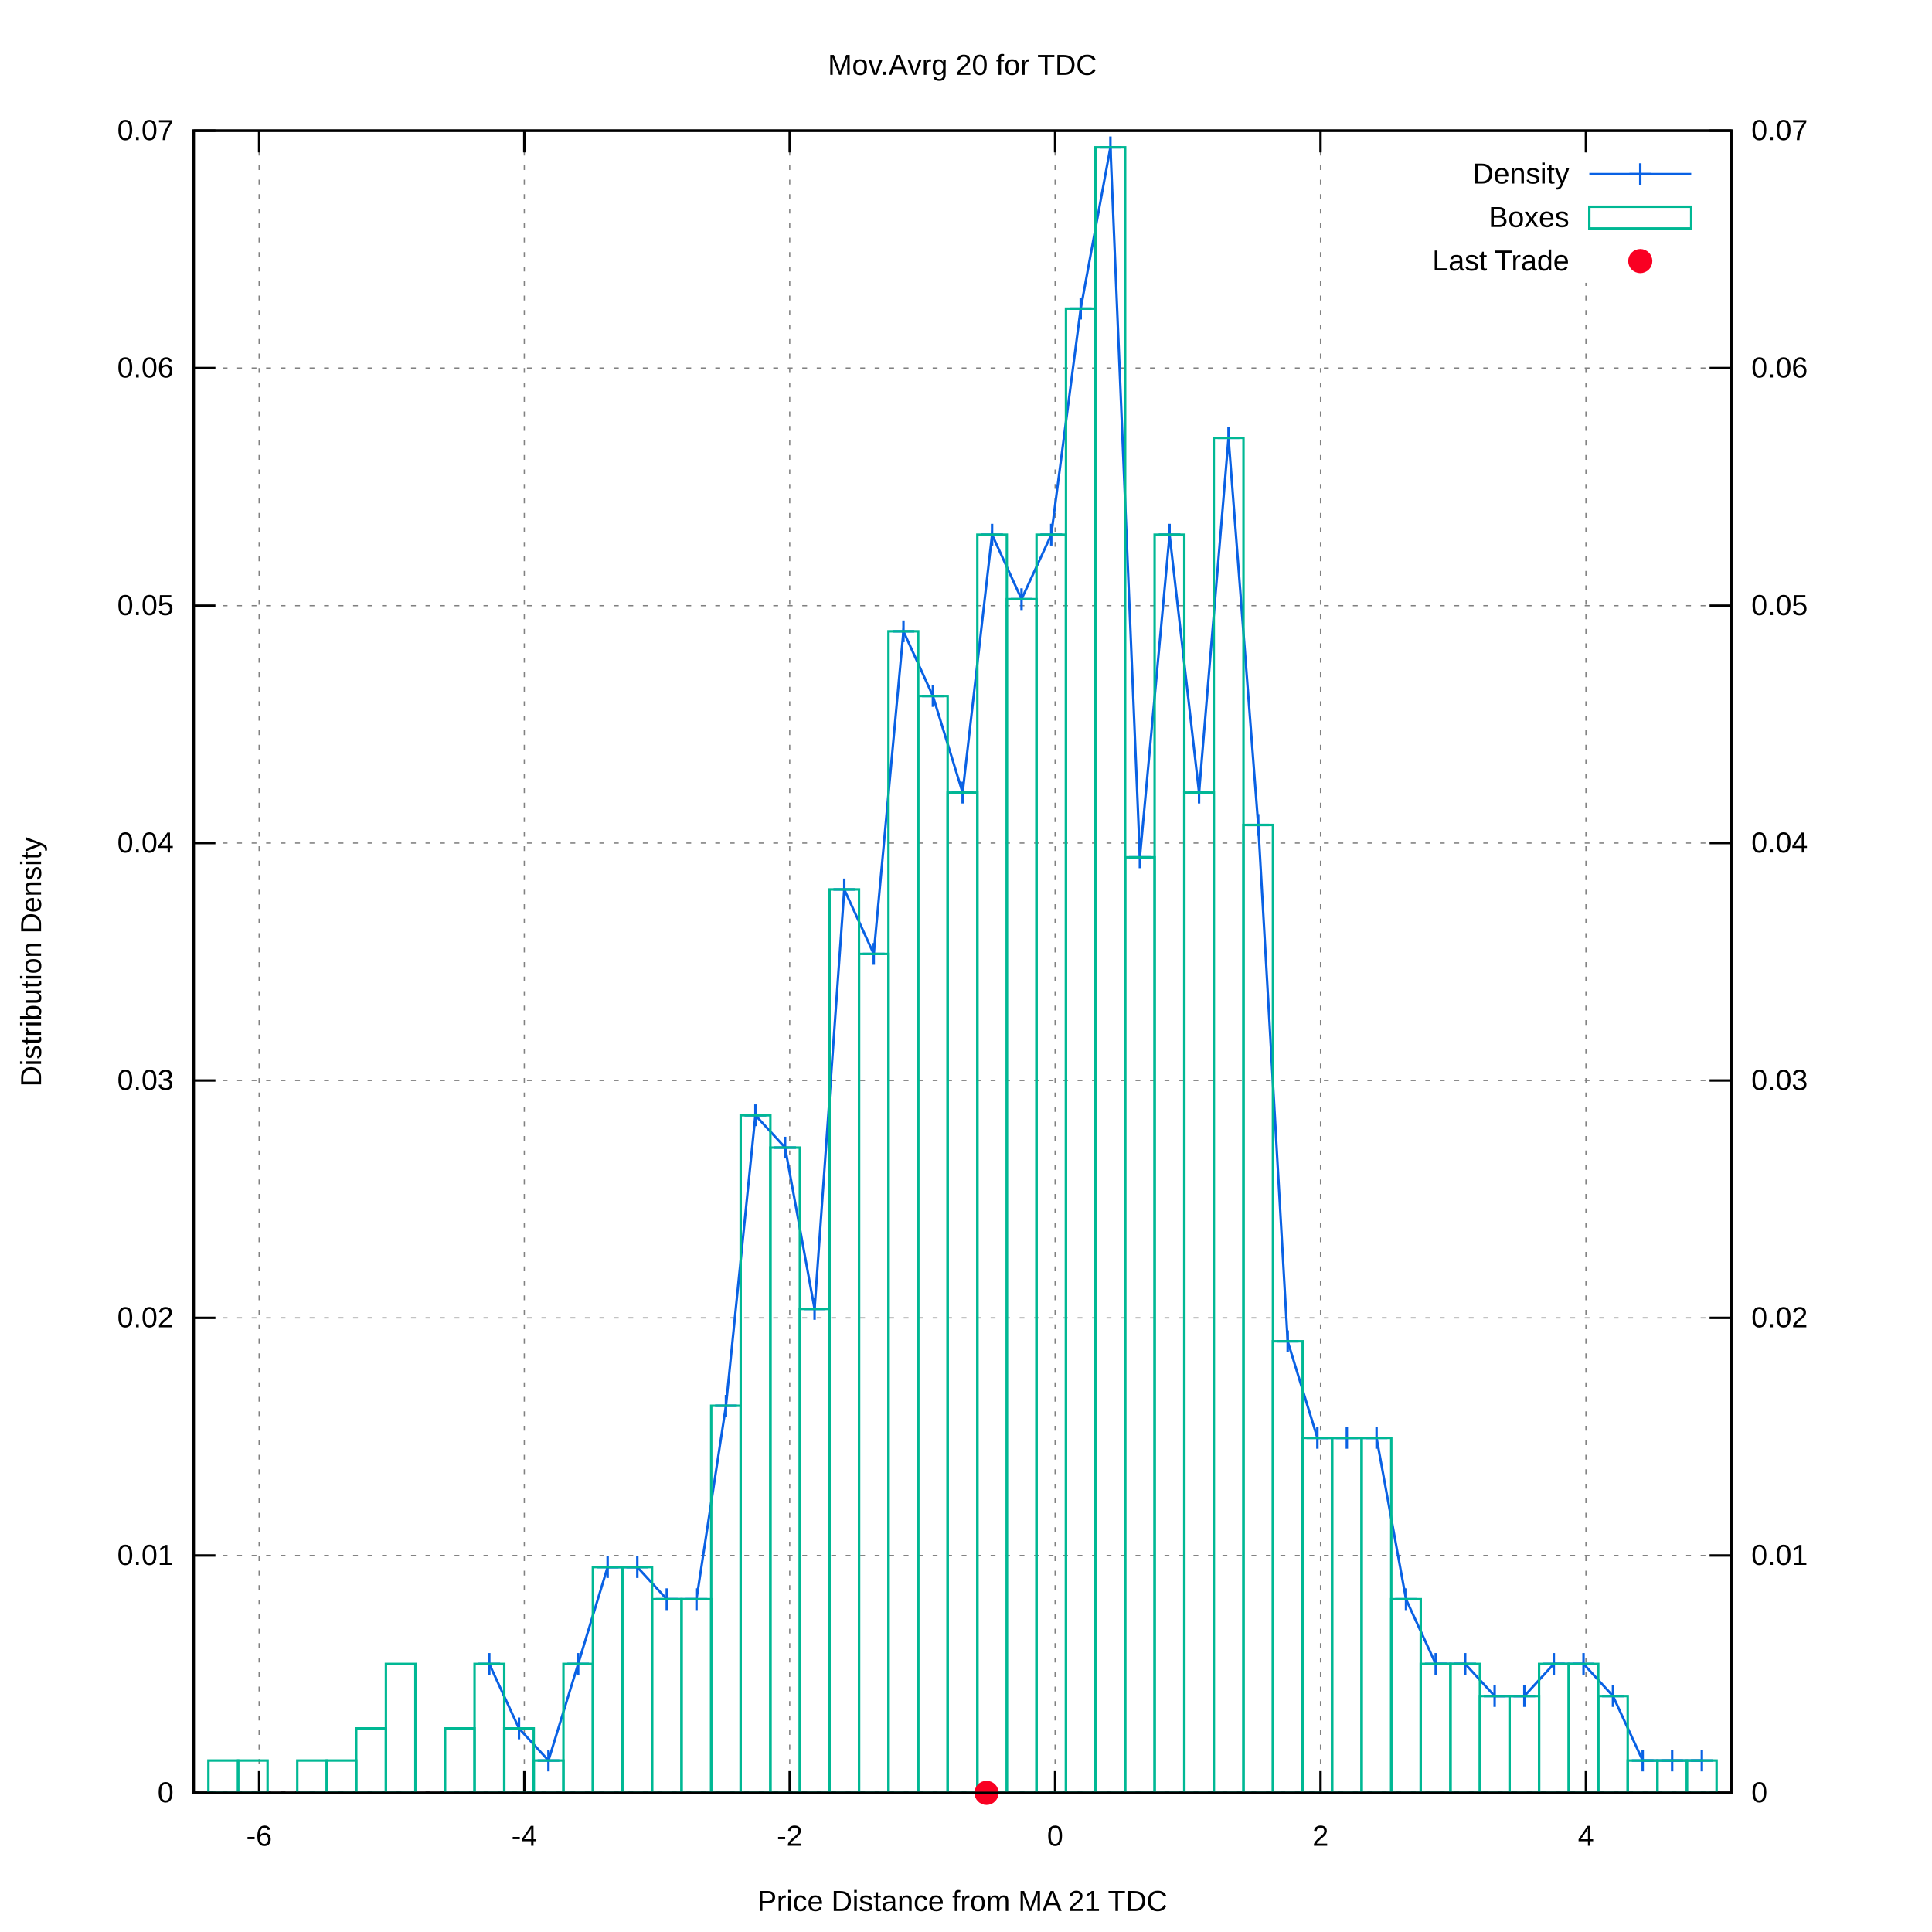
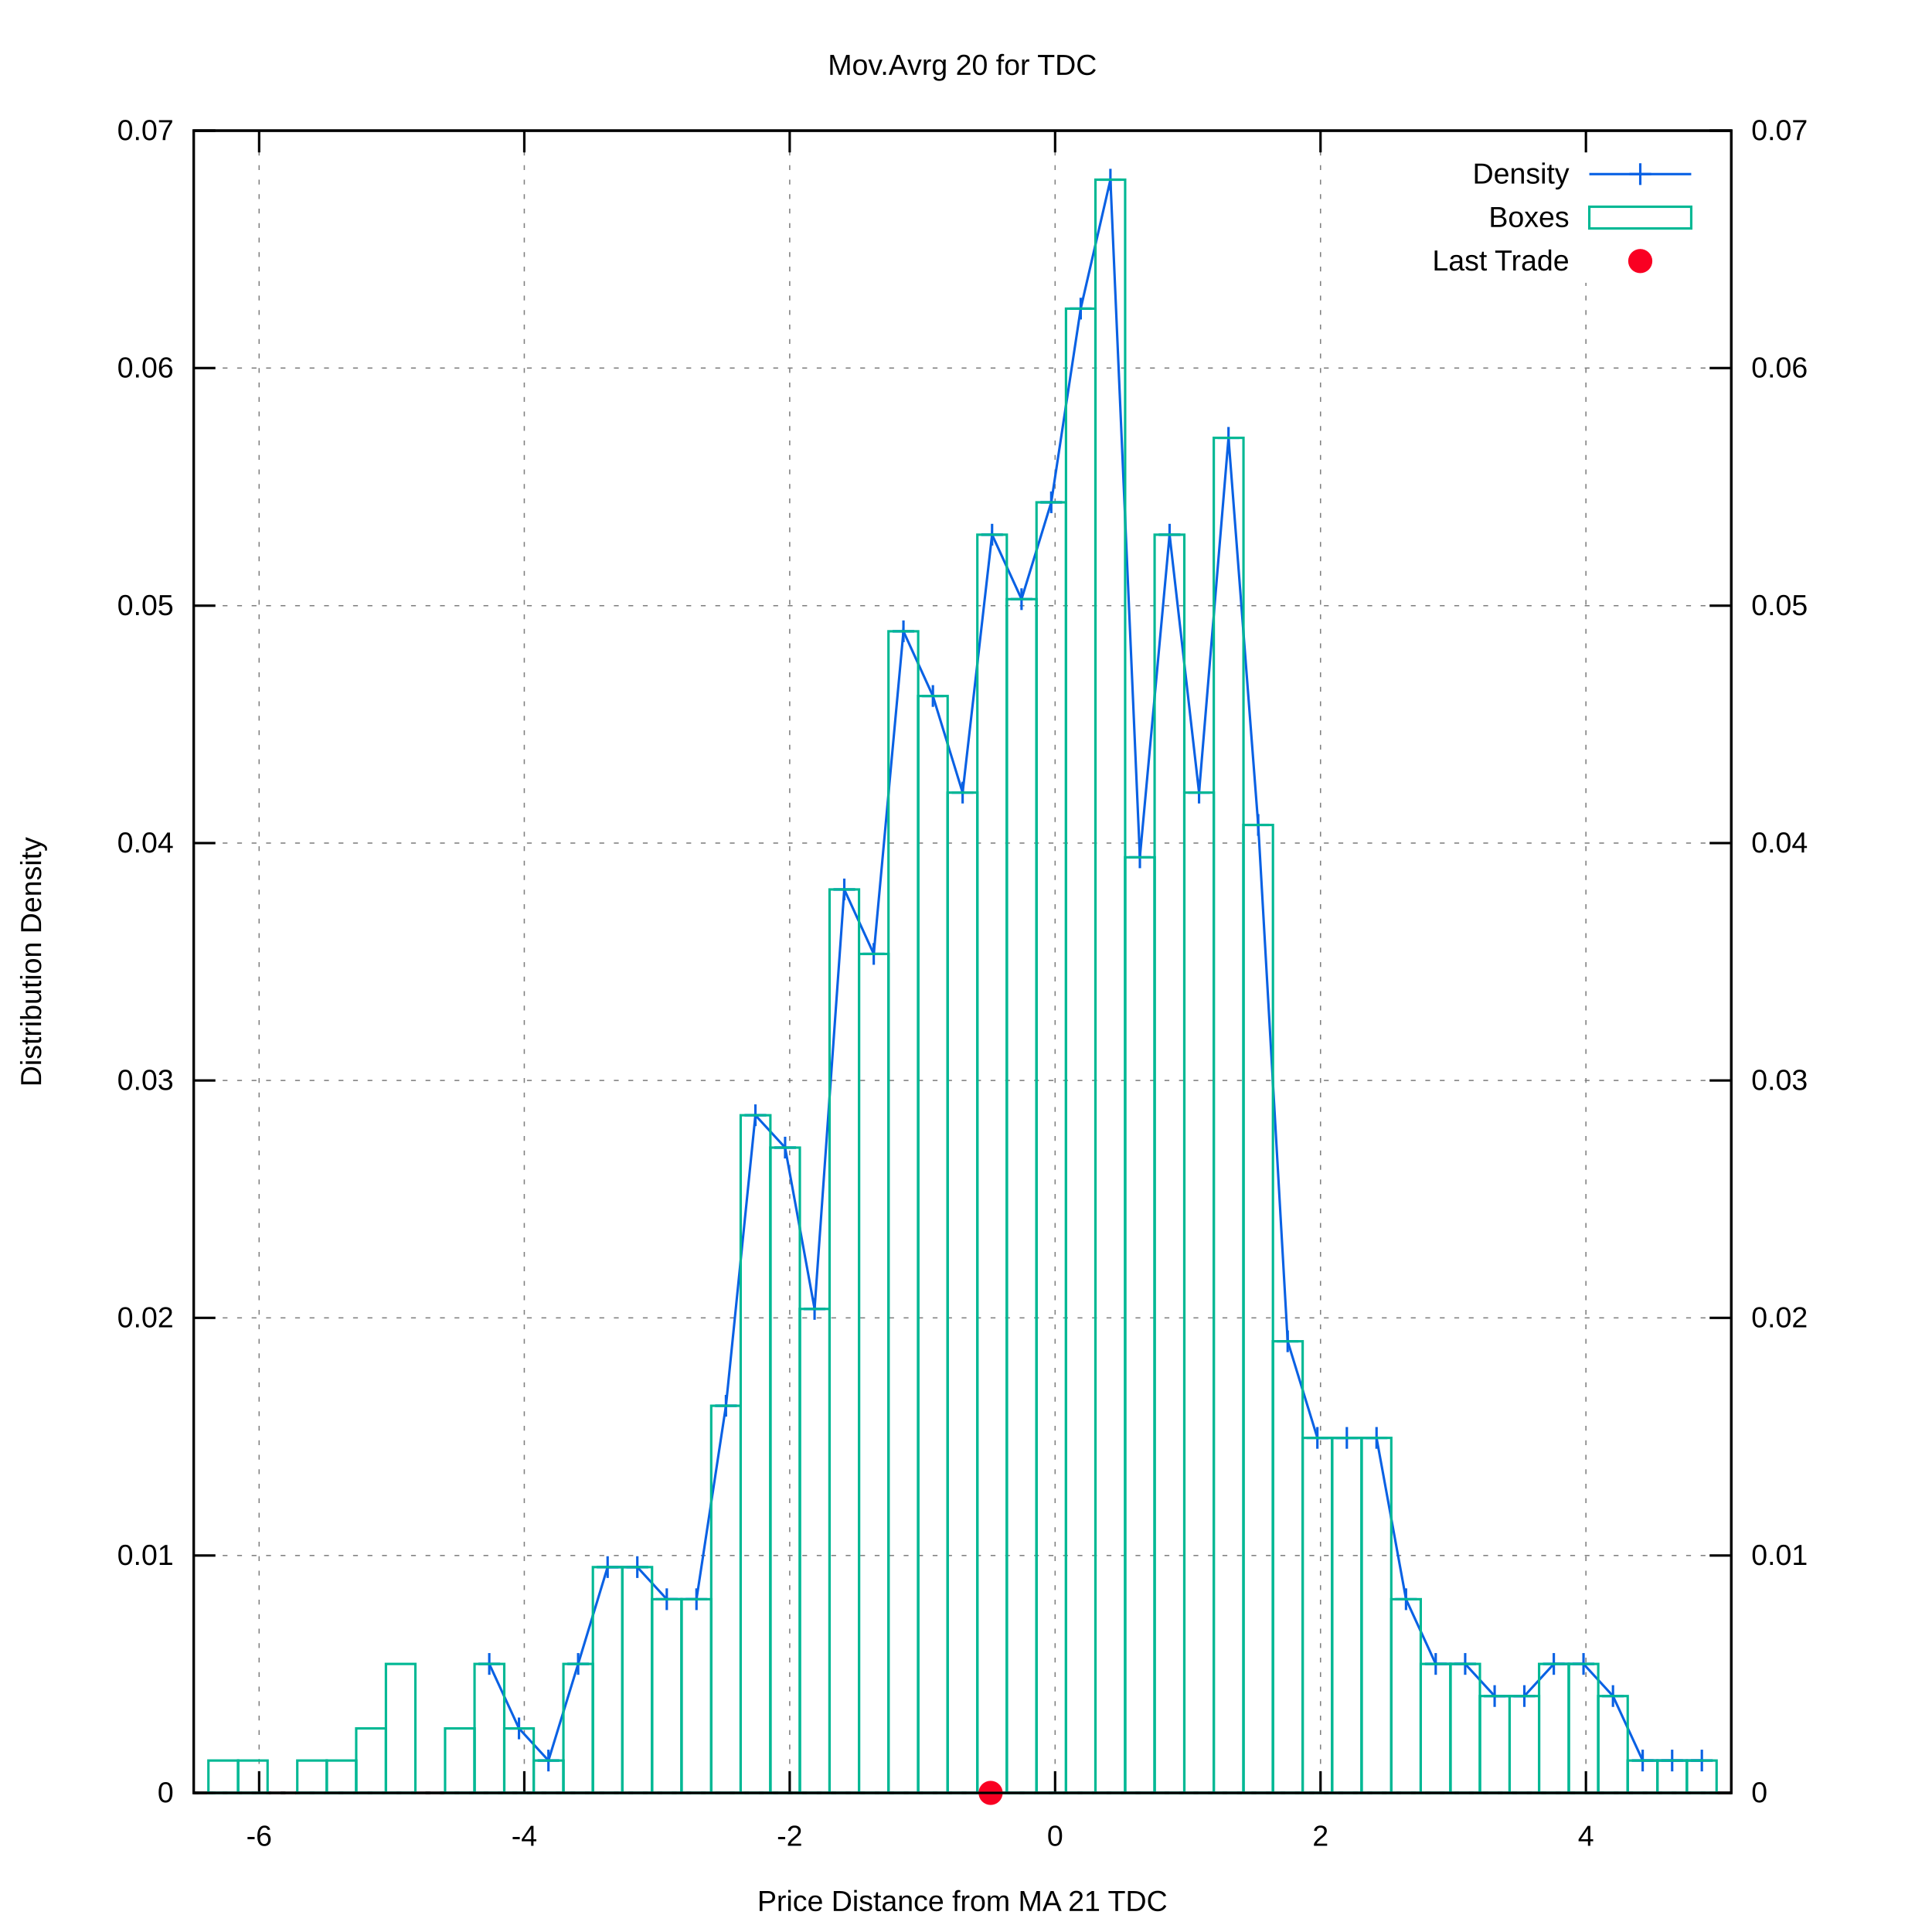
<svg xmlns="http://www.w3.org/2000/svg" xmlns:xlink="http://www.w3.org/1999/xlink" viewBox="0 0 800 800">
  <g id="gnuplot_canvas">
    <rect x="0" y="0" width="800" height="800" fill="#ffffff" />
    <defs>
      <circle id="gpDot" r="0.5" stroke-width="0.5" />
      <path id="gpPt0" stroke-width="0.222" stroke="currentColor" d="M-1,0 h2 M0,-1 v2" />
      <path id="gpPt1" stroke-width="0.222" stroke="currentColor" d="M-1,-1 L1,1 M1,-1 L-1,1" />
      <path id="gpPt2" stroke-width="0.222" stroke="currentColor" d="M-1,0 L1,0 M0,-1 L0,1 M-1,-1 L1,1 M-1,1 L1,-1" />
      <rect id="gpPt3" stroke-width="0.222" stroke="currentColor" x="-1" y="-1" width="2" height="2" />
      <rect id="gpPt4" stroke-width="0.222" stroke="currentColor" fill="currentColor" x="-1" y="-1" width="2" height="2" />
      <circle id="gpPt5" stroke-width="0.222" stroke="currentColor" cx="0" cy="0" r="1" />
      <use xlink:href="#gpPt5" id="gpPt6" fill="currentColor" stroke="none" />
      <path id="gpPt7" stroke-width="0.222" stroke="currentColor" d="M0,-1.33 L-1.33,0.67 L1.33,0.67 z" />
      <use xlink:href="#gpPt7" id="gpPt8" fill="currentColor" stroke="none" />
      <use xlink:href="#gpPt7" id="gpPt9" stroke="currentColor" transform="rotate(180)" />
      <use xlink:href="#gpPt9" id="gpPt10" fill="currentColor" stroke="none" />
      <use xlink:href="#gpPt3" id="gpPt11" stroke="currentColor" transform="rotate(45)" />
      <use xlink:href="#gpPt11" id="gpPt12" fill="currentColor" stroke="none" />
      <path id="gpPt13" stroke-width="0.222" stroke="currentColor" d="M0,1.330 L1.265,0.411 L0.782,-1.067 L-0.782,-1.076 L-1.265,0.411 z" />
      <use xlink:href="#gpPt13" id="gpPt14" fill="currentColor" stroke="none" />
      <filter id="textbox" filterUnits="objectBoundingBox" x="0" y="0" height="1" width="1">
        <feFlood flood-color="#FFFFFF" flood-opacity="1" result="bgnd" />
        <feComposite in="SourceGraphic" in2="bgnd" operator="atop" />
      </filter>
      <filter id="greybox" filterUnits="objectBoundingBox" x="0" y="0" height="1" width="1">
        <feFlood flood-color="lightgrey" flood-opacity="1" result="grey" />
        <feComposite in="SourceGraphic" in2="grey" operator="atop" />
      </filter>
    </defs>
    <g fill="none" color="#FFFFFF" stroke="black" stroke-width="1.00" stroke-linecap="butt" stroke-linejoin="miter">
</g>
    <g fill="none" color="black" stroke="currentColor" stroke-width="1.00" stroke-linecap="butt" stroke-linejoin="miter">
</g>
    <g fill="none" color="black" stroke="black" stroke-width="0.50" stroke-linecap="butt" stroke-linejoin="miter">
</g>
    <g fill="none" color="gray" stroke="currentColor" stroke-width="0.50" stroke-linecap="butt" stroke-linejoin="miter">
      <path stroke="gray" stroke-dasharray="2,4" class="gridline" d="M80.2,742.4 L716.9,742.4  " />
    </g>
    <g fill="none" color="gray" stroke="gray" stroke-width="1.00" stroke-linecap="butt" stroke-linejoin="miter">
</g>
    <g fill="none" color="black" stroke="currentColor" stroke-width="1.00" stroke-linecap="butt" stroke-linejoin="miter">
      <path stroke="black" d="M80.2,742.4 L89.2,742.4  " />
      <g transform="translate(71.9,746.3)" stroke="none" fill="black" font-family="arial" font-size="12.00" text-anchor="end">
        <text>
          <tspan font-family="arial"> 0</tspan>
        </text>
      </g>
    </g>
    <g fill="none" color="black" stroke="currentColor" stroke-width="1.00" stroke-linecap="butt" stroke-linejoin="miter">
</g>
    <g fill="none" color="black" stroke="black" stroke-width="0.50" stroke-linecap="butt" stroke-linejoin="miter">
</g>
    <g fill="none" color="gray" stroke="currentColor" stroke-width="0.50" stroke-linecap="butt" stroke-linejoin="miter">
      <path stroke="gray" stroke-dasharray="2,4" class="gridline" d="M80.2,644.1 L716.9,644.1  " />
    </g>
    <g fill="none" color="gray" stroke="gray" stroke-width="1.00" stroke-linecap="butt" stroke-linejoin="miter">
</g>
    <g fill="none" color="black" stroke="currentColor" stroke-width="1.00" stroke-linecap="butt" stroke-linejoin="miter">
      <path stroke="black" d="M80.2,644.1 L89.2,644.1  " />
      <g transform="translate(71.9,648.0)" stroke="none" fill="black" font-family="arial" font-size="12.00" text-anchor="end">
        <text>
          <tspan font-family="arial"> 0.01</tspan>
        </text>
      </g>
    </g>
    <g fill="none" color="black" stroke="currentColor" stroke-width="1.00" stroke-linecap="butt" stroke-linejoin="miter">
</g>
    <g fill="none" color="black" stroke="black" stroke-width="0.50" stroke-linecap="butt" stroke-linejoin="miter">
</g>
    <g fill="none" color="gray" stroke="currentColor" stroke-width="0.50" stroke-linecap="butt" stroke-linejoin="miter">
      <path stroke="gray" stroke-dasharray="2,4" class="gridline" d="M80.2,545.7 L716.9,545.7  " />
    </g>
    <g fill="none" color="gray" stroke="gray" stroke-width="1.00" stroke-linecap="butt" stroke-linejoin="miter">
</g>
    <g fill="none" color="black" stroke="currentColor" stroke-width="1.00" stroke-linecap="butt" stroke-linejoin="miter">
      <path stroke="black" d="M80.2,545.7 L89.2,545.7  " />
      <g transform="translate(71.9,549.6)" stroke="none" fill="black" font-family="arial" font-size="12.00" text-anchor="end">
        <text>
          <tspan font-family="arial"> 0.02</tspan>
        </text>
      </g>
    </g>
    <g fill="none" color="black" stroke="currentColor" stroke-width="1.00" stroke-linecap="butt" stroke-linejoin="miter">
</g>
    <g fill="none" color="black" stroke="black" stroke-width="0.50" stroke-linecap="butt" stroke-linejoin="miter">
</g>
    <g fill="none" color="gray" stroke="currentColor" stroke-width="0.50" stroke-linecap="butt" stroke-linejoin="miter">
      <path stroke="gray" stroke-dasharray="2,4" class="gridline" d="M80.2,447.4 L716.9,447.4  " />
    </g>
    <g fill="none" color="gray" stroke="gray" stroke-width="1.00" stroke-linecap="butt" stroke-linejoin="miter">
</g>
    <g fill="none" color="black" stroke="currentColor" stroke-width="1.00" stroke-linecap="butt" stroke-linejoin="miter">
      <path stroke="black" d="M80.2,447.4 L89.2,447.4  " />
      <g transform="translate(71.9,451.3)" stroke="none" fill="black" font-family="arial" font-size="12.00" text-anchor="end">
        <text>
          <tspan font-family="arial"> 0.03</tspan>
        </text>
      </g>
    </g>
    <g fill="none" color="black" stroke="currentColor" stroke-width="1.00" stroke-linecap="butt" stroke-linejoin="miter">
</g>
    <g fill="none" color="black" stroke="black" stroke-width="0.50" stroke-linecap="butt" stroke-linejoin="miter">
</g>
    <g fill="none" color="gray" stroke="currentColor" stroke-width="0.50" stroke-linecap="butt" stroke-linejoin="miter">
      <path stroke="gray" stroke-dasharray="2,4" class="gridline" d="M80.2,349.1 L716.9,349.1  " />
    </g>
    <g fill="none" color="gray" stroke="gray" stroke-width="1.00" stroke-linecap="butt" stroke-linejoin="miter">
</g>
    <g fill="none" color="black" stroke="currentColor" stroke-width="1.00" stroke-linecap="butt" stroke-linejoin="miter">
      <path stroke="black" d="M80.2,349.1 L89.2,349.1  " />
      <g transform="translate(71.9,353.0)" stroke="none" fill="black" font-family="arial" font-size="12.00" text-anchor="end">
        <text>
          <tspan font-family="arial"> 0.04</tspan>
        </text>
      </g>
    </g>
    <g fill="none" color="black" stroke="currentColor" stroke-width="1.00" stroke-linecap="butt" stroke-linejoin="miter">
</g>
    <g fill="none" color="black" stroke="black" stroke-width="0.50" stroke-linecap="butt" stroke-linejoin="miter">
</g>
    <g fill="none" color="gray" stroke="currentColor" stroke-width="0.50" stroke-linecap="butt" stroke-linejoin="miter">
      <path stroke="gray" stroke-dasharray="2,4" class="gridline" d="M80.2,250.8 L716.9,250.8  " />
    </g>
    <g fill="none" color="gray" stroke="gray" stroke-width="1.00" stroke-linecap="butt" stroke-linejoin="miter">
</g>
    <g fill="none" color="black" stroke="currentColor" stroke-width="1.00" stroke-linecap="butt" stroke-linejoin="miter">
      <path stroke="black" d="M80.2,250.8 L89.2,250.8  " />
      <g transform="translate(71.9,254.7)" stroke="none" fill="black" font-family="arial" font-size="12.00" text-anchor="end">
        <text>
          <tspan font-family="arial"> 0.05</tspan>
        </text>
      </g>
    </g>
    <g fill="none" color="black" stroke="currentColor" stroke-width="1.00" stroke-linecap="butt" stroke-linejoin="miter">
</g>
    <g fill="none" color="black" stroke="black" stroke-width="0.50" stroke-linecap="butt" stroke-linejoin="miter">
</g>
    <g fill="none" color="gray" stroke="currentColor" stroke-width="0.50" stroke-linecap="butt" stroke-linejoin="miter">
      <path stroke="gray" stroke-dasharray="2,4" class="gridline" d="M80.2,152.4 L716.9,152.4  " />
    </g>
    <g fill="none" color="gray" stroke="gray" stroke-width="1.00" stroke-linecap="butt" stroke-linejoin="miter">
</g>
    <g fill="none" color="black" stroke="currentColor" stroke-width="1.00" stroke-linecap="butt" stroke-linejoin="miter">
      <path stroke="black" d="M80.2,152.4 L89.2,152.4  " />
      <g transform="translate(71.9,156.3)" stroke="none" fill="black" font-family="arial" font-size="12.00" text-anchor="end">
        <text>
          <tspan font-family="arial"> 0.06</tspan>
        </text>
      </g>
    </g>
    <g fill="none" color="black" stroke="currentColor" stroke-width="1.00" stroke-linecap="butt" stroke-linejoin="miter">
</g>
    <g fill="none" color="black" stroke="black" stroke-width="0.50" stroke-linecap="butt" stroke-linejoin="miter">
</g>
    <g fill="none" color="gray" stroke="currentColor" stroke-width="0.50" stroke-linecap="butt" stroke-linejoin="miter">
      <path stroke="gray" stroke-dasharray="2,4" class="gridline" d="M80.2,54.1 L716.9,54.1  " />
    </g>
    <g fill="none" color="gray" stroke="gray" stroke-width="1.00" stroke-linecap="butt" stroke-linejoin="miter">
</g>
    <g fill="none" color="black" stroke="currentColor" stroke-width="1.00" stroke-linecap="butt" stroke-linejoin="miter">
      <path stroke="black" d="M80.2,54.1 L89.2,54.1  " />
      <g transform="translate(71.9,58.0)" stroke="none" fill="black" font-family="arial" font-size="12.00" text-anchor="end">
        <text>
          <tspan font-family="arial"> 0.07</tspan>
        </text>
      </g>
    </g>
    <g fill="none" color="black" stroke="currentColor" stroke-width="1.00" stroke-linecap="butt" stroke-linejoin="miter">
</g>
    <g fill="none" color="black" stroke="black" stroke-width="0.50" stroke-linecap="butt" stroke-linejoin="miter">
</g>
    <g fill="none" color="gray" stroke="currentColor" stroke-width="0.50" stroke-linecap="butt" stroke-linejoin="miter">
      <path stroke="gray" stroke-dasharray="2,4" class="gridline" d="M107.3,742.4 L107.3,54.1  " />
    </g>
    <g fill="none" color="gray" stroke="gray" stroke-width="1.00" stroke-linecap="butt" stroke-linejoin="miter">
</g>
    <g fill="none" color="black" stroke="currentColor" stroke-width="1.00" stroke-linecap="butt" stroke-linejoin="miter">
      <path stroke="black" d="M107.3,742.4 L107.3,733.4 M107.3,54.1 L107.3,63.1  " />
      <g transform="translate(107.3,764.3)" stroke="none" fill="black" font-family="arial" font-size="12.00" text-anchor="middle">
        <text>
          <tspan font-family="arial">-6</tspan>
        </text>
      </g>
    </g>
    <g fill="none" color="black" stroke="currentColor" stroke-width="1.00" stroke-linecap="butt" stroke-linejoin="miter">
</g>
    <g fill="none" color="black" stroke="black" stroke-width="0.50" stroke-linecap="butt" stroke-linejoin="miter">
</g>
    <g fill="none" color="gray" stroke="currentColor" stroke-width="0.50" stroke-linecap="butt" stroke-linejoin="miter">
      <path stroke="gray" stroke-dasharray="2,4" class="gridline" d="M217.1,742.4 L217.1,54.1  " />
    </g>
    <g fill="none" color="gray" stroke="gray" stroke-width="1.00" stroke-linecap="butt" stroke-linejoin="miter">
</g>
    <g fill="none" color="black" stroke="currentColor" stroke-width="1.00" stroke-linecap="butt" stroke-linejoin="miter">
      <path stroke="black" d="M217.1,742.4 L217.1,733.4 M217.1,54.1 L217.1,63.1  " />
      <g transform="translate(217.1,764.3)" stroke="none" fill="black" font-family="arial" font-size="12.00" text-anchor="middle">
        <text>
          <tspan font-family="arial">-4</tspan>
        </text>
      </g>
    </g>
    <g fill="none" color="black" stroke="currentColor" stroke-width="1.00" stroke-linecap="butt" stroke-linejoin="miter">
</g>
    <g fill="none" color="black" stroke="black" stroke-width="0.50" stroke-linecap="butt" stroke-linejoin="miter">
</g>
    <g fill="none" color="gray" stroke="currentColor" stroke-width="0.50" stroke-linecap="butt" stroke-linejoin="miter">
      <path stroke="gray" stroke-dasharray="2,4" class="gridline" d="M327.0,742.4 L327.0,54.1  " />
    </g>
    <g fill="none" color="gray" stroke="gray" stroke-width="1.00" stroke-linecap="butt" stroke-linejoin="miter">
</g>
    <g fill="none" color="black" stroke="currentColor" stroke-width="1.00" stroke-linecap="butt" stroke-linejoin="miter">
      <path stroke="black" d="M327.0,742.4 L327.0,733.4 M327.0,54.1 L327.0,63.1  " />
      <g transform="translate(327.0,764.3)" stroke="none" fill="black" font-family="arial" font-size="12.00" text-anchor="middle">
        <text>
          <tspan font-family="arial">-2</tspan>
        </text>
      </g>
    </g>
    <g fill="none" color="black" stroke="currentColor" stroke-width="1.00" stroke-linecap="butt" stroke-linejoin="miter">
</g>
    <g fill="none" color="black" stroke="black" stroke-width="0.50" stroke-linecap="butt" stroke-linejoin="miter">
</g>
    <g fill="none" color="gray" stroke="currentColor" stroke-width="0.50" stroke-linecap="butt" stroke-linejoin="miter">
      <path stroke="gray" stroke-dasharray="2,4" class="gridline" d="M436.9,742.4 L436.9,54.1  " />
    </g>
    <g fill="none" color="gray" stroke="gray" stroke-width="1.00" stroke-linecap="butt" stroke-linejoin="miter">
</g>
    <g fill="none" color="black" stroke="currentColor" stroke-width="1.00" stroke-linecap="butt" stroke-linejoin="miter">
      <path stroke="black" d="M436.9,742.4 L436.9,733.4 M436.9,54.1 L436.9,63.1  " />
      <g transform="translate(436.9,764.3)" stroke="none" fill="black" font-family="arial" font-size="12.00" text-anchor="middle">
        <text>
          <tspan font-family="arial"> 0</tspan>
        </text>
      </g>
    </g>
    <g fill="none" color="black" stroke="currentColor" stroke-width="1.00" stroke-linecap="butt" stroke-linejoin="miter">
</g>
    <g fill="none" color="black" stroke="black" stroke-width="0.50" stroke-linecap="butt" stroke-linejoin="miter">
</g>
    <g fill="none" color="gray" stroke="currentColor" stroke-width="0.50" stroke-linecap="butt" stroke-linejoin="miter">
      <path stroke="gray" stroke-dasharray="2,4" class="gridline" d="M546.8,742.4 L546.8,54.1  " />
    </g>
    <g fill="none" color="gray" stroke="gray" stroke-width="1.00" stroke-linecap="butt" stroke-linejoin="miter">
</g>
    <g fill="none" color="black" stroke="currentColor" stroke-width="1.00" stroke-linecap="butt" stroke-linejoin="miter">
      <path stroke="black" d="M546.8,742.4 L546.8,733.4 M546.8,54.1 L546.8,63.1  " />
      <g transform="translate(546.8,764.3)" stroke="none" fill="black" font-family="arial" font-size="12.00" text-anchor="middle">
        <text>
          <tspan font-family="arial"> 2</tspan>
        </text>
      </g>
    </g>
    <g fill="none" color="black" stroke="currentColor" stroke-width="1.00" stroke-linecap="butt" stroke-linejoin="miter">
</g>
    <g fill="none" color="black" stroke="black" stroke-width="0.50" stroke-linecap="butt" stroke-linejoin="miter">
</g>
    <g fill="none" color="gray" stroke="currentColor" stroke-width="0.50" stroke-linecap="butt" stroke-linejoin="miter">
      <path stroke="gray" stroke-dasharray="2,4" class="gridline" d="M656.7,742.4 L656.7,117.1 M656.7,63.1 L656.7,54.1  " />
    </g>
    <g fill="none" color="gray" stroke="gray" stroke-width="1.00" stroke-linecap="butt" stroke-linejoin="miter">
</g>
    <g fill="none" color="black" stroke="currentColor" stroke-width="1.00" stroke-linecap="butt" stroke-linejoin="miter">
      <path stroke="black" d="M656.7,742.4 L656.7,733.4 M656.7,54.1 L656.7,63.1  " />
      <g transform="translate(656.7,764.3)" stroke="none" fill="black" font-family="arial" font-size="12.00" text-anchor="middle">
        <text>
          <tspan font-family="arial"> 4</tspan>
        </text>
      </g>
    </g>
    <g fill="none" color="black" stroke="currentColor" stroke-width="1.00" stroke-linecap="butt" stroke-linejoin="miter">
      <path stroke="black" d="M716.9,742.4 L707.9,742.4  " />
      <g transform="translate(725.2,746.3)" stroke="none" fill="black" font-family="arial" font-size="12.00" text-anchor="start">
        <text>
          <tspan font-family="arial"> 0</tspan>
        </text>
      </g>
    </g>
    <g fill="none" color="black" stroke="currentColor" stroke-width="1.00" stroke-linecap="butt" stroke-linejoin="miter">
      <path stroke="black" d="M716.9,644.1 L707.9,644.1  " />
      <g transform="translate(725.2,648.0)" stroke="none" fill="black" font-family="arial" font-size="12.00" text-anchor="start">
        <text>
          <tspan font-family="arial"> 0.01</tspan>
        </text>
      </g>
    </g>
    <g fill="none" color="black" stroke="currentColor" stroke-width="1.00" stroke-linecap="butt" stroke-linejoin="miter">
      <path stroke="black" d="M716.9,545.7 L707.9,545.7  " />
      <g transform="translate(725.2,549.6)" stroke="none" fill="black" font-family="arial" font-size="12.00" text-anchor="start">
        <text>
          <tspan font-family="arial"> 0.02</tspan>
        </text>
      </g>
    </g>
    <g fill="none" color="black" stroke="currentColor" stroke-width="1.00" stroke-linecap="butt" stroke-linejoin="miter">
      <path stroke="black" d="M716.9,447.4 L707.9,447.4  " />
      <g transform="translate(725.2,451.3)" stroke="none" fill="black" font-family="arial" font-size="12.00" text-anchor="start">
        <text>
          <tspan font-family="arial"> 0.03</tspan>
        </text>
      </g>
    </g>
    <g fill="none" color="black" stroke="currentColor" stroke-width="1.00" stroke-linecap="butt" stroke-linejoin="miter">
      <path stroke="black" d="M716.9,349.1 L707.9,349.1  " />
      <g transform="translate(725.2,353.0)" stroke="none" fill="black" font-family="arial" font-size="12.00" text-anchor="start">
        <text>
          <tspan font-family="arial"> 0.04</tspan>
        </text>
      </g>
    </g>
    <g fill="none" color="black" stroke="currentColor" stroke-width="1.00" stroke-linecap="butt" stroke-linejoin="miter">
      <path stroke="black" d="M716.9,250.8 L707.9,250.8  " />
      <g transform="translate(725.2,254.7)" stroke="none" fill="black" font-family="arial" font-size="12.00" text-anchor="start">
        <text>
          <tspan font-family="arial"> 0.05</tspan>
        </text>
      </g>
    </g>
    <g fill="none" color="black" stroke="currentColor" stroke-width="1.00" stroke-linecap="butt" stroke-linejoin="miter">
      <path stroke="black" d="M716.9,152.4 L707.9,152.4  " />
      <g transform="translate(725.2,156.3)" stroke="none" fill="black" font-family="arial" font-size="12.00" text-anchor="start">
        <text>
          <tspan font-family="arial"> 0.06</tspan>
        </text>
      </g>
    </g>
    <g fill="none" color="black" stroke="currentColor" stroke-width="1.00" stroke-linecap="butt" stroke-linejoin="miter">
      <path stroke="black" d="M716.9,54.1 L707.9,54.1  " />
      <g transform="translate(725.2,58.0)" stroke="none" fill="black" font-family="arial" font-size="12.00" text-anchor="start">
        <text>
          <tspan font-family="arial"> 0.07</tspan>
        </text>
      </g>
    </g>
    <g fill="none" color="black" stroke="currentColor" stroke-width="1.00" stroke-linecap="butt" stroke-linejoin="miter">
</g>
    <g fill="none" color="gray" stroke="currentColor" stroke-width="1.00" stroke-linecap="butt" stroke-linejoin="miter">
      <path stroke="black" stroke-dasharray="2,4" d="M80.2,742.4 L716.9,742.4  " />
    </g>
    <g fill="none" color="black" stroke="currentColor" stroke-width="1.00" stroke-linecap="butt" stroke-linejoin="miter">
      <path stroke="black" d="M80.2,54.1 L80.2,742.4 L716.9,742.4 L716.9,54.1 L80.2,54.1 Z  " />
    </g>
    <g fill="none" color="black" stroke="currentColor" stroke-width="1.00" stroke-linecap="butt" stroke-linejoin="miter">
      <g transform="translate(17.0,398.3) rotate(270)" stroke="none" fill="black" font-family="arial" font-size="12.00" text-anchor="middle">
        <text>
          <tspan font-family="arial">Distribution Density</tspan>
        </text>
      </g>
    </g>
    <g fill="none" color="black" stroke="currentColor" stroke-width="1.00" stroke-linecap="butt" stroke-linejoin="miter">
      <g transform="translate(398.5,791.3)" stroke="none" fill="black" font-family="arial" font-size="12.00" text-anchor="middle">
        <text>
          <tspan font-family="arial">Price Distance from MA 21 TDC</tspan>
        </text>
      </g>
    </g>
    <g fill="none" color="black" stroke="currentColor" stroke-width="1.00" stroke-linecap="butt" stroke-linejoin="miter">
      <g transform="translate(398.5,31.0)" stroke="none" fill="black" font-family="arial" font-size="12.00" text-anchor="middle">
        <text>
          <tspan font-family="arial">Mov.Avrg 20 for TDC </tspan>
        </text>
      </g>
    </g>
    <g id="gnuplot_plot_1">
      <g fill="none" color="black" stroke="currentColor" stroke-width="1.00" stroke-linecap="butt" stroke-linejoin="miter">
        <g transform="translate(649.8,76.0)" stroke="none" fill="black" font-family="arial" font-size="12.00" text-anchor="end">
          <text>
            <tspan font-family="arial">Density</tspan>
          </text>
        </g>
      </g>
      <g fill="none" color="black" stroke="currentColor" stroke-width="1.00" stroke-linecap="butt" stroke-linejoin="miter">
-         <path stroke="rgb(  9,  97, 228)" d="M658.1,72.1 L700.3,72.1 M202.6,689.0 L214.9,715.7 L227.1,729.0 L239.4,689.0 L251.6,648.9 L263.9,648.9   L276.1,662.2 L288.4,662.2 L300.6,582.1 L312.8,461.8 L325.1,475.2 L337.3,542.0 L349.6,368.3 L361.8,395.0   L374.1,261.4 L386.3,288.2 L398.6,328.2 L410.8,221.4 L423.0,248.1 L435.3,221.4 L447.5,127.8 L459.8,61.0   L472.0,355.0 L484.3,221.4 L496.5,328.2 L508.7,181.3 L521.0,341.6 L533.2,555.4 L545.5,595.4 L557.7,595.4   L570.0,595.4 L582.2,662.2 L594.5,689.0 L606.7,689.0 L618.9,702.3 L631.2,702.3 L643.4,689.0 L655.7,689.0   L667.9,702.3 L680.2,729.0 L692.4,729.0 L704.7,729.0  " />
+         <path stroke="rgb(  9,  97, 228)" d="M658.1,72.1 L700.3,72.1 M202.6,689.0 L214.9,715.7 L227.1,729.0 L239.4,689.0 L251.6,648.9 L263.9,648.9   L276.1,662.2 L288.4,662.2 L300.6,582.1 L312.8,461.8 L325.1,475.2 L337.3,542.0 L349.6,368.3 L361.8,395.0   L374.1,261.4 L386.3,288.2 L398.6,328.2 L410.8,221.4 L423.0,248.1 L435.3,208.0 L447.5,127.8 L459.8,74.4   L472.0,355.0 L484.3,221.4 L496.5,328.2 L508.7,181.3 L521.0,341.6 L533.2,555.4 L545.5,595.4 L557.7,595.4   L570.0,595.4 L582.2,662.2 L594.5,689.0 L606.7,689.0 L618.9,702.3 L631.2,702.3 L643.4,689.0 L655.7,689.0   L667.9,702.3 L680.2,729.0 L692.4,729.0 L704.7,729.0  " />
        <use xlink:href="#gpPt0" transform="translate(202.6,689.0) scale(4.50)" color="rgb(  9,  97, 228)" />
        <use xlink:href="#gpPt0" transform="translate(214.9,715.7) scale(4.50)" color="rgb(  9,  97, 228)" />
        <use xlink:href="#gpPt0" transform="translate(227.1,729.0) scale(4.50)" color="rgb(  9,  97, 228)" />
        <use xlink:href="#gpPt0" transform="translate(239.4,689.0) scale(4.50)" color="rgb(  9,  97, 228)" />
        <use xlink:href="#gpPt0" transform="translate(251.6,648.9) scale(4.50)" color="rgb(  9,  97, 228)" />
        <use xlink:href="#gpPt0" transform="translate(263.9,648.9) scale(4.50)" color="rgb(  9,  97, 228)" />
        <use xlink:href="#gpPt0" transform="translate(276.1,662.2) scale(4.50)" color="rgb(  9,  97, 228)" />
        <use xlink:href="#gpPt0" transform="translate(288.4,662.2) scale(4.50)" color="rgb(  9,  97, 228)" />
        <use xlink:href="#gpPt0" transform="translate(300.6,582.1) scale(4.50)" color="rgb(  9,  97, 228)" />
        <use xlink:href="#gpPt0" transform="translate(312.8,461.8) scale(4.50)" color="rgb(  9,  97, 228)" />
        <use xlink:href="#gpPt0" transform="translate(325.1,475.2) scale(4.50)" color="rgb(  9,  97, 228)" />
        <use xlink:href="#gpPt0" transform="translate(337.3,542.0) scale(4.50)" color="rgb(  9,  97, 228)" />
        <use xlink:href="#gpPt0" transform="translate(349.6,368.3) scale(4.50)" color="rgb(  9,  97, 228)" />
        <use xlink:href="#gpPt0" transform="translate(361.8,395.0) scale(4.50)" color="rgb(  9,  97, 228)" />
        <use xlink:href="#gpPt0" transform="translate(374.1,261.4) scale(4.50)" color="rgb(  9,  97, 228)" />
        <use xlink:href="#gpPt0" transform="translate(386.3,288.2) scale(4.50)" color="rgb(  9,  97, 228)" />
        <use xlink:href="#gpPt0" transform="translate(398.6,328.2) scale(4.50)" color="rgb(  9,  97, 228)" />
        <use xlink:href="#gpPt0" transform="translate(410.8,221.4) scale(4.50)" color="rgb(  9,  97, 228)" />
        <use xlink:href="#gpPt0" transform="translate(423.0,248.1) scale(4.50)" color="rgb(  9,  97, 228)" />
-         <use xlink:href="#gpPt0" transform="translate(435.3,221.4) scale(4.50)" color="rgb(  9,  97, 228)" />
+         <use xlink:href="#gpPt0" transform="translate(435.3,208.0) scale(4.50)" color="rgb(  9,  97, 228)" />
        <use xlink:href="#gpPt0" transform="translate(447.5,127.8) scale(4.50)" color="rgb(  9,  97, 228)" />
-         <use xlink:href="#gpPt0" transform="translate(459.8,61.0) scale(4.50)" color="rgb(  9,  97, 228)" />
+         <use xlink:href="#gpPt0" transform="translate(459.8,74.4) scale(4.50)" color="rgb(  9,  97, 228)" />
        <use xlink:href="#gpPt0" transform="translate(472.0,355.0) scale(4.50)" color="rgb(  9,  97, 228)" />
        <use xlink:href="#gpPt0" transform="translate(484.3,221.4) scale(4.50)" color="rgb(  9,  97, 228)" />
        <use xlink:href="#gpPt0" transform="translate(496.5,328.2) scale(4.50)" color="rgb(  9,  97, 228)" />
        <use xlink:href="#gpPt0" transform="translate(508.7,181.3) scale(4.50)" color="rgb(  9,  97, 228)" />
        <use xlink:href="#gpPt0" transform="translate(521.0,341.6) scale(4.50)" color="rgb(  9,  97, 228)" />
        <use xlink:href="#gpPt0" transform="translate(533.2,555.4) scale(4.50)" color="rgb(  9,  97, 228)" />
        <use xlink:href="#gpPt0" transform="translate(545.5,595.4) scale(4.50)" color="rgb(  9,  97, 228)" />
        <use xlink:href="#gpPt0" transform="translate(557.7,595.4) scale(4.50)" color="rgb(  9,  97, 228)" />
        <use xlink:href="#gpPt0" transform="translate(570.0,595.4) scale(4.50)" color="rgb(  9,  97, 228)" />
        <use xlink:href="#gpPt0" transform="translate(582.2,662.2) scale(4.50)" color="rgb(  9,  97, 228)" />
        <use xlink:href="#gpPt0" transform="translate(594.5,689.0) scale(4.50)" color="rgb(  9,  97, 228)" />
        <use xlink:href="#gpPt0" transform="translate(606.7,689.0) scale(4.50)" color="rgb(  9,  97, 228)" />
        <use xlink:href="#gpPt0" transform="translate(618.9,702.3) scale(4.50)" color="rgb(  9,  97, 228)" />
        <use xlink:href="#gpPt0" transform="translate(631.2,702.3) scale(4.50)" color="rgb(  9,  97, 228)" />
        <use xlink:href="#gpPt0" transform="translate(643.4,689.0) scale(4.50)" color="rgb(  9,  97, 228)" />
        <use xlink:href="#gpPt0" transform="translate(655.7,689.0) scale(4.50)" color="rgb(  9,  97, 228)" />
        <use xlink:href="#gpPt0" transform="translate(667.9,702.3) scale(4.50)" color="rgb(  9,  97, 228)" />
        <use xlink:href="#gpPt0" transform="translate(680.2,729.0) scale(4.50)" color="rgb(  9,  97, 228)" />
        <use xlink:href="#gpPt0" transform="translate(692.4,729.0) scale(4.50)" color="rgb(  9,  97, 228)" />
        <use xlink:href="#gpPt0" transform="translate(704.7,729.0) scale(4.50)" color="rgb(  9,  97, 228)" />
        <use xlink:href="#gpPt0" transform="translate(679.2,72.1) scale(4.50)" color="rgb(  9,  97, 228)" />
      </g>
    </g>
    <g id="gnuplot_plot_2">
      <g fill="none" color="black" stroke="currentColor" stroke-width="1.00" stroke-linecap="butt" stroke-linejoin="miter">
        <g transform="translate(649.8,94.0)" stroke="none" fill="black" font-family="arial" font-size="12.00" text-anchor="end">
          <text>
            <tspan font-family="arial">Boxes</tspan>
          </text>
        </g>
      </g>
      <g fill="none" color="black" stroke="currentColor" stroke-width="1.00" stroke-linecap="butt" stroke-linejoin="miter">
        <path stroke="rgb(  0, 184, 148)" d="M658.1,94.6 L700.3,94.6 L700.3,85.6 L658.1,85.6 L658.1,94.6 Z  " />
        <path stroke="rgb(  0, 184, 148)" d="M86.3,742.4 L86.3,729.0 L98.6,729.0 L98.6,742.4 L86.3,742.4 Z  " />
        <path stroke="rgb(  0, 184, 148)" d="M98.6,742.4 L98.6,729.0 L110.8,729.0 L110.8,742.4 L98.6,742.4 Z  " />
        <path stroke="rgb(  0, 184, 148)" d="M123.1,742.4 L123.1,729.0 L135.3,729.0 L135.3,742.4 L123.1,742.4 Z  " />
        <path stroke="rgb(  0, 184, 148)" d="M135.3,742.4 L135.3,729.0 L147.5,729.0 L147.5,742.4 L135.3,742.4 Z  " />
        <path stroke="rgb(  0, 184, 148)" d="M147.5,742.4 L147.5,715.7 L159.8,715.7 L159.8,742.4 L147.5,742.4 Z  " />
        <path stroke="rgb(  0, 184, 148)" d="M159.8,742.4 L159.8,689.0 L172.0,689.0 L172.0,742.4 L159.8,742.4 Z  " />
        <path stroke="rgb(  0, 184, 148)" d="M184.3,742.4 L184.3,715.7 L196.5,715.7 L196.5,742.4 L184.3,742.4 Z  " />
        <path stroke="rgb(  0, 184, 148)" d="M196.5,742.4 L196.5,689.0 L208.8,689.0 L208.8,742.4 L196.5,742.4 Z  " />
        <path stroke="rgb(  0, 184, 148)" d="M208.8,742.4 L208.8,715.7 L221.0,715.7 L221.0,742.4 L208.8,742.4 Z  " />
        <path stroke="rgb(  0, 184, 148)" d="M221.0,742.4 L221.0,729.0 L233.3,729.0 L233.3,742.4 L221.0,742.4 Z  " />
        <path stroke="rgb(  0, 184, 148)" d="M233.3,742.4 L233.3,689.0 L245.5,689.0 L245.5,742.4 L233.3,742.4 Z  " />
        <path stroke="rgb(  0, 184, 148)" d="M245.5,742.4 L245.5,648.9 L257.7,648.9 L257.7,742.4 L245.5,742.4 Z  " />
        <path stroke="rgb(  0, 184, 148)" d="M257.7,742.4 L257.7,648.9 L270.0,648.9 L270.0,742.4 L257.7,742.4 Z  " />
        <path stroke="rgb(  0, 184, 148)" d="M270.0,742.4 L270.0,662.2 L282.2,662.2 L282.2,742.4 L270.0,742.4 Z  " />
        <path stroke="rgb(  0, 184, 148)" d="M282.2,742.4 L282.2,662.2 L294.5,662.2 L294.5,742.4 L282.2,742.4 Z  " />
        <path stroke="rgb(  0, 184, 148)" d="M294.5,742.4 L294.5,582.1 L306.7,582.1 L306.7,742.4 L294.5,742.4 Z  " />
        <path stroke="rgb(  0, 184, 148)" d="M306.7,742.4 L306.7,461.8 L319.0,461.8 L319.0,742.4 L306.7,742.4 Z  " />
        <path stroke="rgb(  0, 184, 148)" d="M319.0,742.4 L319.0,475.2 L331.2,475.2 L331.2,742.4 L319.0,742.4 Z  " />
        <path stroke="rgb(  0, 184, 148)" d="M331.2,742.4 L331.2,542.0 L343.5,542.0 L343.5,742.4 L331.2,742.4 Z  " />
        <path stroke="rgb(  0, 184, 148)" d="M343.5,742.4 L343.5,368.3 L355.7,368.3 L355.7,742.4 L343.5,742.4 Z  " />
        <path stroke="rgb(  0, 184, 148)" d="M355.7,742.4 L355.7,395.0 L367.9,395.0 L367.9,742.4 L355.7,742.4 Z  " />
        <path stroke="rgb(  0, 184, 148)" d="M367.9,742.4 L367.9,261.4 L380.2,261.4 L380.2,742.4 L367.9,742.4 Z  " />
        <path stroke="rgb(  0, 184, 148)" d="M380.2,742.4 L380.2,288.2 L392.4,288.2 L392.4,742.4 L380.2,742.4 Z  " />
        <path stroke="rgb(  0, 184, 148)" d="M392.4,742.4 L392.4,328.2 L404.7,328.2 L404.7,742.4 L392.4,742.4 Z  " />
        <path stroke="rgb(  0, 184, 148)" d="M404.7,742.4 L404.7,221.4 L416.9,221.4 L416.9,742.4 L404.7,742.4 Z  " />
        <path stroke="rgb(  0, 184, 148)" d="M416.9,742.4 L416.9,248.1 L429.2,248.1 L429.2,742.4 L416.9,742.4 Z  " />
-         <path stroke="rgb(  0, 184, 148)" d="M429.2,742.4 L429.2,221.4 L441.4,221.4 L441.4,742.4 L429.2,742.4 Z  " />
+         <path stroke="rgb(  0, 184, 148)" d="M429.2,742.4 L429.2,208.0 L441.4,208.0 L441.4,742.4 L429.2,742.4 Z  " />
        <path stroke="rgb(  0, 184, 148)" d="M441.4,742.4 L441.4,127.8 L453.6,127.8 L453.6,742.4 L441.4,742.4 Z  " />
-         <path stroke="rgb(  0, 184, 148)" d="M453.6,742.4 L453.6,61.0 L465.9,61.0 L465.9,742.4 L453.6,742.4 Z  " />
+         <path stroke="rgb(  0, 184, 148)" d="M453.6,742.4 L453.6,74.4 L465.9,74.4 L465.9,742.4 L453.6,742.4 Z  " />
        <path stroke="rgb(  0, 184, 148)" d="M465.9,742.4 L465.9,355.0 L478.1,355.0 L478.1,742.4 L465.9,742.4 Z  " />
        <path stroke="rgb(  0, 184, 148)" d="M478.1,742.4 L478.1,221.4 L490.4,221.4 L490.4,742.4 L478.1,742.4 Z  " />
        <path stroke="rgb(  0, 184, 148)" d="M490.4,742.4 L490.4,328.2 L502.6,328.2 L502.6,742.4 L490.4,742.4 Z  " />
        <path stroke="rgb(  0, 184, 148)" d="M502.6,742.4 L502.6,181.3 L514.9,181.3 L514.9,742.4 L502.6,742.4 Z  " />
        <path stroke="rgb(  0, 184, 148)" d="M514.9,742.4 L514.9,341.6 L527.1,341.6 L527.1,742.4 L514.9,742.4 Z  " />
        <path stroke="rgb(  0, 184, 148)" d="M527.1,742.4 L527.1,555.4 L539.4,555.4 L539.4,742.4 L527.1,742.4 Z  " />
        <path stroke="rgb(  0, 184, 148)" d="M539.4,742.4 L539.4,595.4 L551.6,595.4 L551.6,742.4 L539.4,742.4 Z  " />
        <path stroke="rgb(  0, 184, 148)" d="M551.6,742.4 L551.6,595.4 L563.8,595.4 L563.8,742.4 L551.6,742.4 Z  " />
        <path stroke="rgb(  0, 184, 148)" d="M563.8,742.4 L563.8,595.4 L576.1,595.4 L576.1,742.4 L563.8,742.4 Z  " />
        <path stroke="rgb(  0, 184, 148)" d="M576.1,742.4 L576.1,662.2 L588.3,662.2 L588.3,742.4 L576.1,742.4 Z  " />
        <path stroke="rgb(  0, 184, 148)" d="M588.3,742.4 L588.3,689.0 L600.6,689.0 L600.6,742.4 L588.3,742.4 Z  " />
        <path stroke="rgb(  0, 184, 148)" d="M600.6,742.4 L600.6,689.0 L612.8,689.0 L612.8,742.4 L600.6,742.4 Z  " />
        <path stroke="rgb(  0, 184, 148)" d="M612.8,742.4 L612.8,702.3 L625.1,702.3 L625.1,742.4 L612.8,742.4 Z  " />
        <path stroke="rgb(  0, 184, 148)" d="M625.1,742.4 L625.1,702.3 L637.3,702.3 L637.3,742.4 L625.1,742.4 Z  " />
        <path stroke="rgb(  0, 184, 148)" d="M637.3,742.4 L637.3,689.0 L649.6,689.0 L649.6,742.4 L637.3,742.4 Z  " />
        <path stroke="rgb(  0, 184, 148)" d="M649.6,742.4 L649.6,689.0 L661.8,689.0 L661.8,742.4 L649.6,742.4 Z  " />
        <path stroke="rgb(  0, 184, 148)" d="M661.8,742.4 L661.8,702.3 L674.0,702.3 L674.0,742.4 L661.8,742.4 Z  " />
        <path stroke="rgb(  0, 184, 148)" d="M674.0,742.4 L674.0,729.0 L686.3,729.0 L686.3,742.4 L674.0,742.4 Z  " />
        <path stroke="rgb(  0, 184, 148)" d="M686.3,742.4 L686.3,729.0 L698.5,729.0 L698.5,742.4 L686.3,742.4 Z  " />
        <path stroke="rgb(  0, 184, 148)" d="M698.5,742.4 L698.5,729.0 L710.8,729.0 L710.8,742.4 L698.5,742.4 Z  " />
      </g>
    </g>
    <g id="gnuplot_plot_3">
      <g fill="none" color="black" stroke="currentColor" stroke-width="1.00" stroke-linecap="butt" stroke-linejoin="miter">
        <g transform="translate(649.8,112.0)" stroke="none" fill="black" font-family="arial" font-size="12.00" text-anchor="end">
          <text>
            <tspan font-family="arial">Last Trade</tspan>
          </text>
        </g>
      </g>
      <g fill="none" color="black" stroke="currentColor" stroke-width="1.00" stroke-linecap="butt" stroke-linejoin="miter">
-         <use xlink:href="#gpPt6" transform="translate(408.5,742.4) scale(4.50)" color="rgb(249,   0,  34)" />
+         <use xlink:href="#gpPt6" transform="translate(410.2,742.4) scale(4.50)" color="rgb(249,   0,  34)" />
        <use xlink:href="#gpPt6" transform="translate(679.2,108.1) scale(4.50)" color="rgb(249,   0,  34)" />
      </g>
    </g>
    <g fill="none" color="#FFFFFF" stroke="rgb(249,   0,  34)" stroke-width="2.00" stroke-linecap="butt" stroke-linejoin="miter">
</g>
    <g fill="none" color="black" stroke="currentColor" stroke-width="2.00" stroke-linecap="butt" stroke-linejoin="miter">
</g>
    <g fill="none" color="black" stroke="black" stroke-width="1.00" stroke-linecap="butt" stroke-linejoin="miter">
</g>
    <g fill="none" color="black" stroke="currentColor" stroke-width="1.00" stroke-linecap="butt" stroke-linejoin="miter">
      <path stroke="black" d="M80.2,54.1 L80.2,742.4 L716.9,742.4 L716.9,54.1 L80.2,54.1 Z  " />
    </g>
    <g fill="none" color="black" stroke="currentColor" stroke-width="1.00" stroke-linecap="butt" stroke-linejoin="miter">
</g>
  </g>
</svg>
